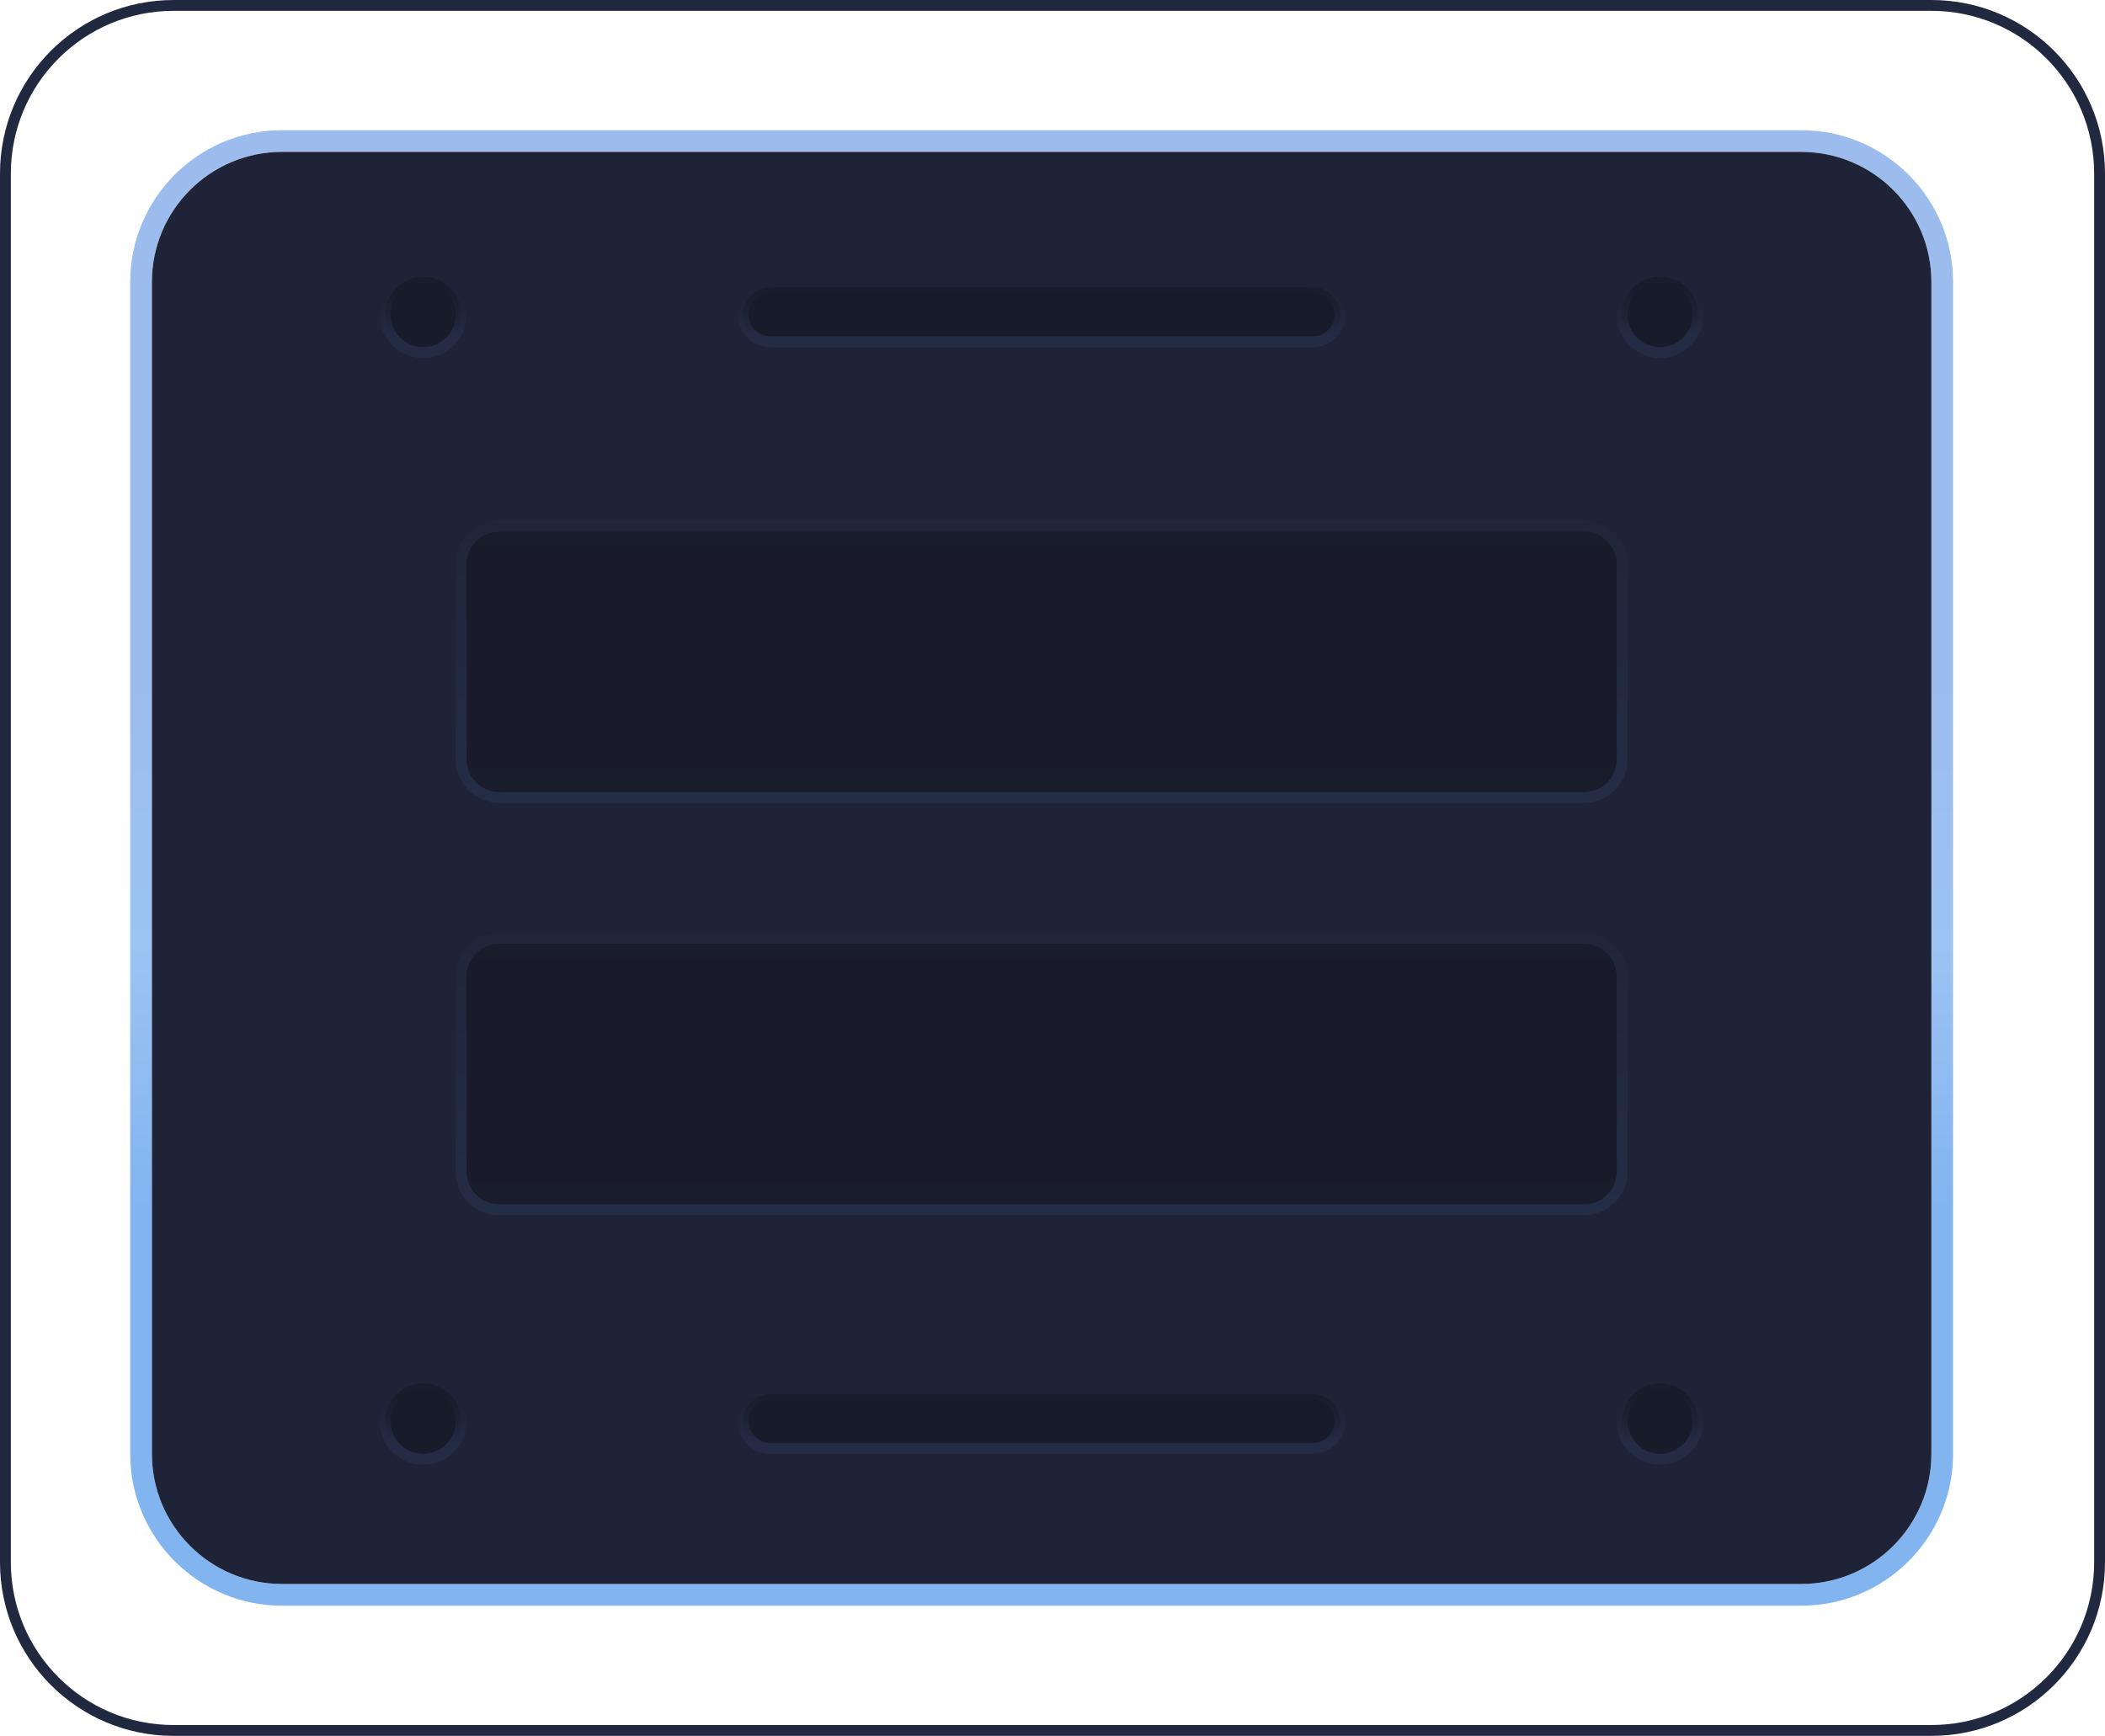
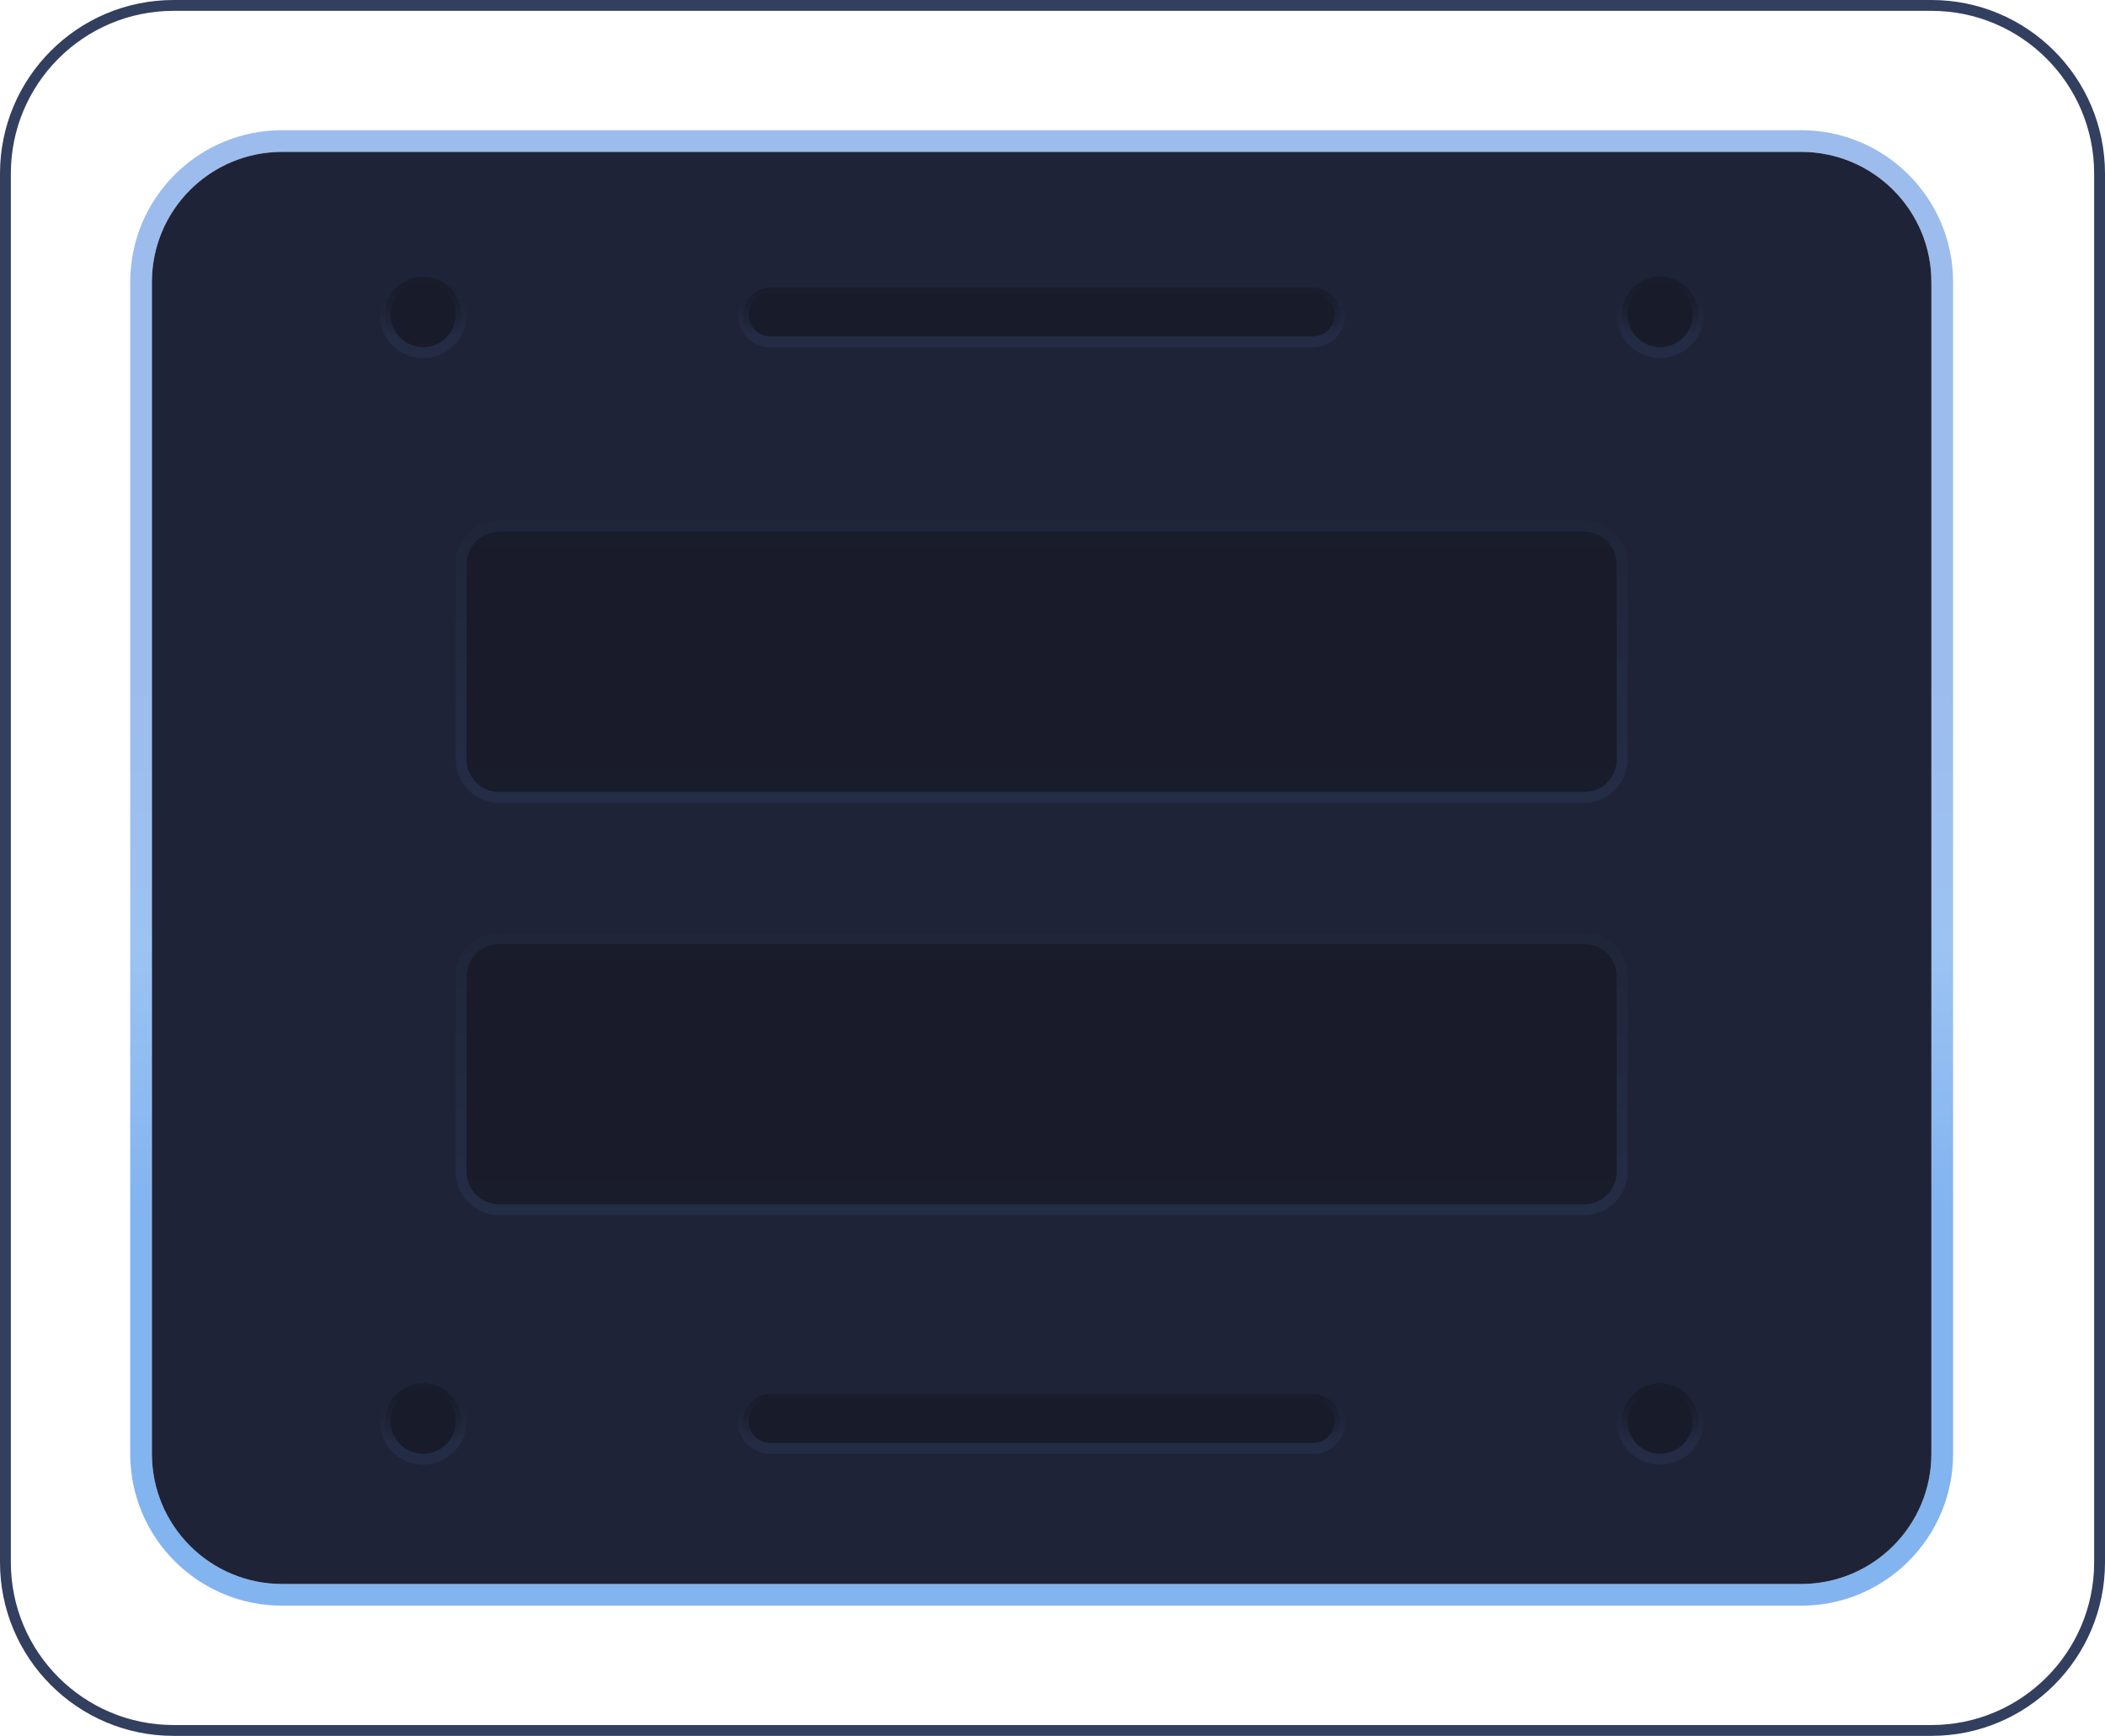
<svg xmlns="http://www.w3.org/2000/svg" width="97" height="80" viewBox="0 0 97 80" fill="none">
-   <rect x="0.25" y="0.25" width="96.5" height="79.5" rx="7.75" stroke="#212941" stroke-width="0.5" />
+   <rect x="0.25" y="0.25" width="96.5" height="79.5" rx="7.75" stroke="#323F5F" stroke-width="0.5" />
  <rect x="6.5" y="6.5" width="83" height="67" rx="6.5" stroke="url(#paint0_linear_2805_2509)" />
  <rect x="7" y="7" width="82" height="66" rx="6" fill="#1F2338" />
  <rect x="34.25" y="13.25" width="27.5" height="2.5" rx="1.25" fill="url(#paint1_linear_2805_2509)" stroke="url(#paint2_linear_2805_2509)" stroke-width="0.5" />
  <circle cx="76.5" cy="14.5" r="1.75" fill="url(#paint3_linear_2805_2509)" stroke="url(#paint4_linear_2805_2509)" stroke-width="0.5" />
  <circle cx="19.5" cy="14.5" r="1.75" fill="url(#paint5_linear_2805_2509)" stroke="url(#paint6_linear_2805_2509)" stroke-width="0.5" />
  <rect x="34.25" y="64.25" width="27.5" height="2.5" rx="1.25" fill="url(#paint7_linear_2805_2509)" stroke="url(#paint8_linear_2805_2509)" stroke-width="0.5" />
  <circle cx="76.5" cy="65.5" r="1.75" fill="url(#paint9_linear_2805_2509)" stroke="url(#paint10_linear_2805_2509)" stroke-width="0.5" />
  <circle cx="19.5" cy="65.5" r="1.75" fill="url(#paint11_linear_2805_2509)" stroke="url(#paint12_linear_2805_2509)" stroke-width="0.5" />
  <rect x="21.25" y="24.25" width="53.5" height="12.5" rx="1.75" fill="url(#paint13_linear_2805_2509)" stroke="url(#paint14_linear_2805_2509)" stroke-width="0.5" />
  <rect x="21.25" y="43.25" width="53.5" height="12.5" rx="1.75" fill="url(#paint22_linear_2805_2509)" stroke="url(#paint23_linear_2805_2509)" stroke-width="0.5" />
  <defs>
    <linearGradient id="paint0_linear_2805_2509" x1="48" y1="31.095" x2="48" y2="55.786" gradientUnits="userSpaceOnUse">
      <stop stop-color="#9CBCED" />
      <stop offset="0.51" stop-color="#9CC3F2" />
      <stop offset="1" stop-color="#82B4F0" />
    </linearGradient>
    <linearGradient id="paint1_linear_2805_2509" x1="48" y1="9.769" x2="48" y2="19.231" gradientUnits="userSpaceOnUse">
      <stop stop-color="#191D2E" />
      <stop offset="0.494" stop-color="#181B29" />
      <stop offset="1" stop-color="#191D2E" />
    </linearGradient>
    <linearGradient id="paint2_linear_2805_2509" x1="48" y1="13" x2="48" y2="15.5" gradientUnits="userSpaceOnUse">
      <stop stop-color="#1D202F" stop-opacity="0" />
      <stop offset="1" stop-color="#242C45" />
    </linearGradient>
    <linearGradient id="paint3_linear_2805_2509" x1="76.5" y1="9.769" x2="76.5" y2="19.231" gradientUnits="userSpaceOnUse">
      <stop stop-color="#191D2E" />
      <stop offset="0.494" stop-color="#181B29" />
      <stop offset="1" stop-color="#191D2E" />
    </linearGradient>
    <linearGradient id="paint4_linear_2805_2509" x1="76.5" y1="13" x2="76.5" y2="15.5" gradientUnits="userSpaceOnUse">
      <stop stop-color="#1D202F" stop-opacity="0" />
      <stop offset="1" stop-color="#242C45" />
    </linearGradient>
    <linearGradient id="paint5_linear_2805_2509" x1="19.5" y1="9.769" x2="19.5" y2="19.231" gradientUnits="userSpaceOnUse">
      <stop stop-color="#191D2E" />
      <stop offset="0.494" stop-color="#181B29" />
      <stop offset="1" stop-color="#191D2E" />
    </linearGradient>
    <linearGradient id="paint6_linear_2805_2509" x1="19.5" y1="13" x2="19.5" y2="15.5" gradientUnits="userSpaceOnUse">
      <stop stop-color="#1D202F" stop-opacity="0" />
      <stop offset="1" stop-color="#242C45" />
    </linearGradient>
    <linearGradient id="paint7_linear_2805_2509" x1="48" y1="60.769" x2="48" y2="70.231" gradientUnits="userSpaceOnUse">
      <stop stop-color="#191D2E" />
      <stop offset="0.494" stop-color="#181B29" />
      <stop offset="1" stop-color="#191D2E" />
    </linearGradient>
    <linearGradient id="paint8_linear_2805_2509" x1="48" y1="64" x2="48" y2="66.5" gradientUnits="userSpaceOnUse">
      <stop stop-color="#1D202F" stop-opacity="0" />
      <stop offset="1" stop-color="#242C45" />
    </linearGradient>
    <linearGradient id="paint9_linear_2805_2509" x1="76.5" y1="60.769" x2="76.5" y2="70.231" gradientUnits="userSpaceOnUse">
      <stop stop-color="#191D2E" />
      <stop offset="0.494" stop-color="#181B29" />
      <stop offset="1" stop-color="#191D2E" />
    </linearGradient>
    <linearGradient id="paint10_linear_2805_2509" x1="76.5" y1="64" x2="76.5" y2="66.5" gradientUnits="userSpaceOnUse">
      <stop stop-color="#1D202F" stop-opacity="0" />
      <stop offset="1" stop-color="#242C45" />
    </linearGradient>
    <linearGradient id="paint11_linear_2805_2509" x1="19.5" y1="60.769" x2="19.5" y2="70.231" gradientUnits="userSpaceOnUse">
      <stop stop-color="#191D2E" />
      <stop offset="0.494" stop-color="#181B29" />
      <stop offset="1" stop-color="#191D2E" />
    </linearGradient>
    <linearGradient id="paint12_linear_2805_2509" x1="19.5" y1="64" x2="19.5" y2="66.5" gradientUnits="userSpaceOnUse">
      <stop stop-color="#1D202F" stop-opacity="0" />
      <stop offset="1" stop-color="#242C45" />
    </linearGradient>
    <linearGradient id="paint13_linear_2805_2509" x1="48" y1="10" x2="48" y2="51" gradientUnits="userSpaceOnUse">
      <stop stop-color="#191D2E" />
      <stop offset="0.494" stop-color="#191B2A" />
      <stop offset="1" stop-color="#191D2E" />
    </linearGradient>
    <linearGradient id="paint14_linear_2805_2509" x1="48" y1="24" x2="48" y2="37" gradientUnits="userSpaceOnUse">
      <stop stop-color="#202639" />
      <stop offset="1" stop-color="#242D46" />
    </linearGradient>
    <linearGradient id="paint15_linear_2805_2509" x1="26" y1="27.5" x2="23.5" y2="38.5" gradientUnits="userSpaceOnUse">
      <stop stop-color="#92B8E7" />
      <stop offset="0.51" stop-color="#C8DCF5" />
      <stop offset="1" stop-color="#CBD5E2" />
    </linearGradient>
    <linearGradient id="paint16_linear_2805_2509" x1="33" y1="27.5" x2="30.5" y2="38.5" gradientUnits="userSpaceOnUse">
      <stop stop-color="#92B8E7" />
      <stop offset="0.51" stop-color="#C8DCF5" />
      <stop offset="1" stop-color="#CBD5E2" />
    </linearGradient>
    <linearGradient id="paint17_linear_2805_2509" x1="40" y1="27.5" x2="37.5" y2="38.5" gradientUnits="userSpaceOnUse">
      <stop stop-color="#92B8E7" />
      <stop offset="0.51" stop-color="#C8DCF5" />
      <stop offset="1" stop-color="#CBD5E2" />
    </linearGradient>
    <linearGradient id="paint18_linear_2805_2509" x1="47" y1="27.5" x2="44.5" y2="38.5" gradientUnits="userSpaceOnUse">
      <stop stop-color="#92B8E7" />
      <stop offset="0.51" stop-color="#C8DCF5" />
      <stop offset="1" stop-color="#CBD5E2" />
    </linearGradient>
    <linearGradient id="paint19_linear_2805_2509" x1="54" y1="27.5" x2="51.5" y2="38.5" gradientUnits="userSpaceOnUse">
      <stop stop-color="#92B8E7" />
      <stop offset="0.51" stop-color="#C8DCF5" />
      <stop offset="1" stop-color="#CBD5E2" />
    </linearGradient>
    <linearGradient id="paint20_linear_2805_2509" x1="61" y1="27.5" x2="58.5" y2="38.5" gradientUnits="userSpaceOnUse">
      <stop stop-color="#92B8E7" />
      <stop offset="0.51" stop-color="#C8DCF5" />
      <stop offset="1" stop-color="#CBD5E2" />
    </linearGradient>
    <linearGradient id="paint21_linear_2805_2509" x1="68" y1="27.5" x2="65.5" y2="38.5" gradientUnits="userSpaceOnUse">
      <stop stop-color="#92B8E7" />
      <stop offset="0.51" stop-color="#C8DCF5" />
      <stop offset="1" stop-color="#CBD5E2" />
    </linearGradient>
    <linearGradient id="paint22_linear_2805_2509" x1="48" y1="29" x2="48" y2="70" gradientUnits="userSpaceOnUse">
      <stop stop-color="#191D2E" />
      <stop offset="0.494" stop-color="#191B2A" />
      <stop offset="1" stop-color="#191D2E" />
    </linearGradient>
    <linearGradient id="paint23_linear_2805_2509" x1="48" y1="43" x2="48" y2="56" gradientUnits="userSpaceOnUse">
      <stop stop-color="#202639" />
      <stop offset="1" stop-color="#242D46" />
    </linearGradient>
    <linearGradient id="paint24_linear_2805_2509" x1="26" y1="46.5" x2="23.5" y2="57.5" gradientUnits="userSpaceOnUse">
      <stop stop-color="#92B8E7" />
      <stop offset="0.51" stop-color="#C8DCF5" />
      <stop offset="1" stop-color="#CBD5E2" />
    </linearGradient>
    <linearGradient id="paint25_linear_2805_2509" x1="33" y1="46.5" x2="30.5" y2="57.5" gradientUnits="userSpaceOnUse">
      <stop stop-color="#92B8E7" />
      <stop offset="0.51" stop-color="#C8DCF5" />
      <stop offset="1" stop-color="#CBD5E2" />
    </linearGradient>
    <linearGradient id="paint26_linear_2805_2509" x1="40" y1="46.5" x2="37.5" y2="57.5" gradientUnits="userSpaceOnUse">
      <stop stop-color="#92B8E7" />
      <stop offset="0.51" stop-color="#C8DCF5" />
      <stop offset="1" stop-color="#CBD5E2" />
    </linearGradient>
    <linearGradient id="paint27_linear_2805_2509" x1="47" y1="46.5" x2="44.5" y2="57.5" gradientUnits="userSpaceOnUse">
      <stop stop-color="#92B8E7" />
      <stop offset="0.51" stop-color="#C8DCF5" />
      <stop offset="1" stop-color="#CBD5E2" />
    </linearGradient>
    <linearGradient id="paint28_linear_2805_2509" x1="54" y1="46.5" x2="51.5" y2="57.5" gradientUnits="userSpaceOnUse">
      <stop stop-color="#92B8E7" />
      <stop offset="0.51" stop-color="#C8DCF5" />
      <stop offset="1" stop-color="#CBD5E2" />
    </linearGradient>
    <linearGradient id="paint29_linear_2805_2509" x1="61" y1="46.5" x2="58.5" y2="57.5" gradientUnits="userSpaceOnUse">
      <stop stop-color="#92B8E7" />
      <stop offset="0.51" stop-color="#C8DCF5" />
      <stop offset="1" stop-color="#CBD5E2" />
    </linearGradient>
    <linearGradient id="paint30_linear_2805_2509" x1="68" y1="46.5" x2="65.5" y2="57.5" gradientUnits="userSpaceOnUse">
      <stop stop-color="#92B8E7" />
      <stop offset="0.51" stop-color="#C8DCF5" />
      <stop offset="1" stop-color="#CBD5E2" />
    </linearGradient>
  </defs>
</svg>
